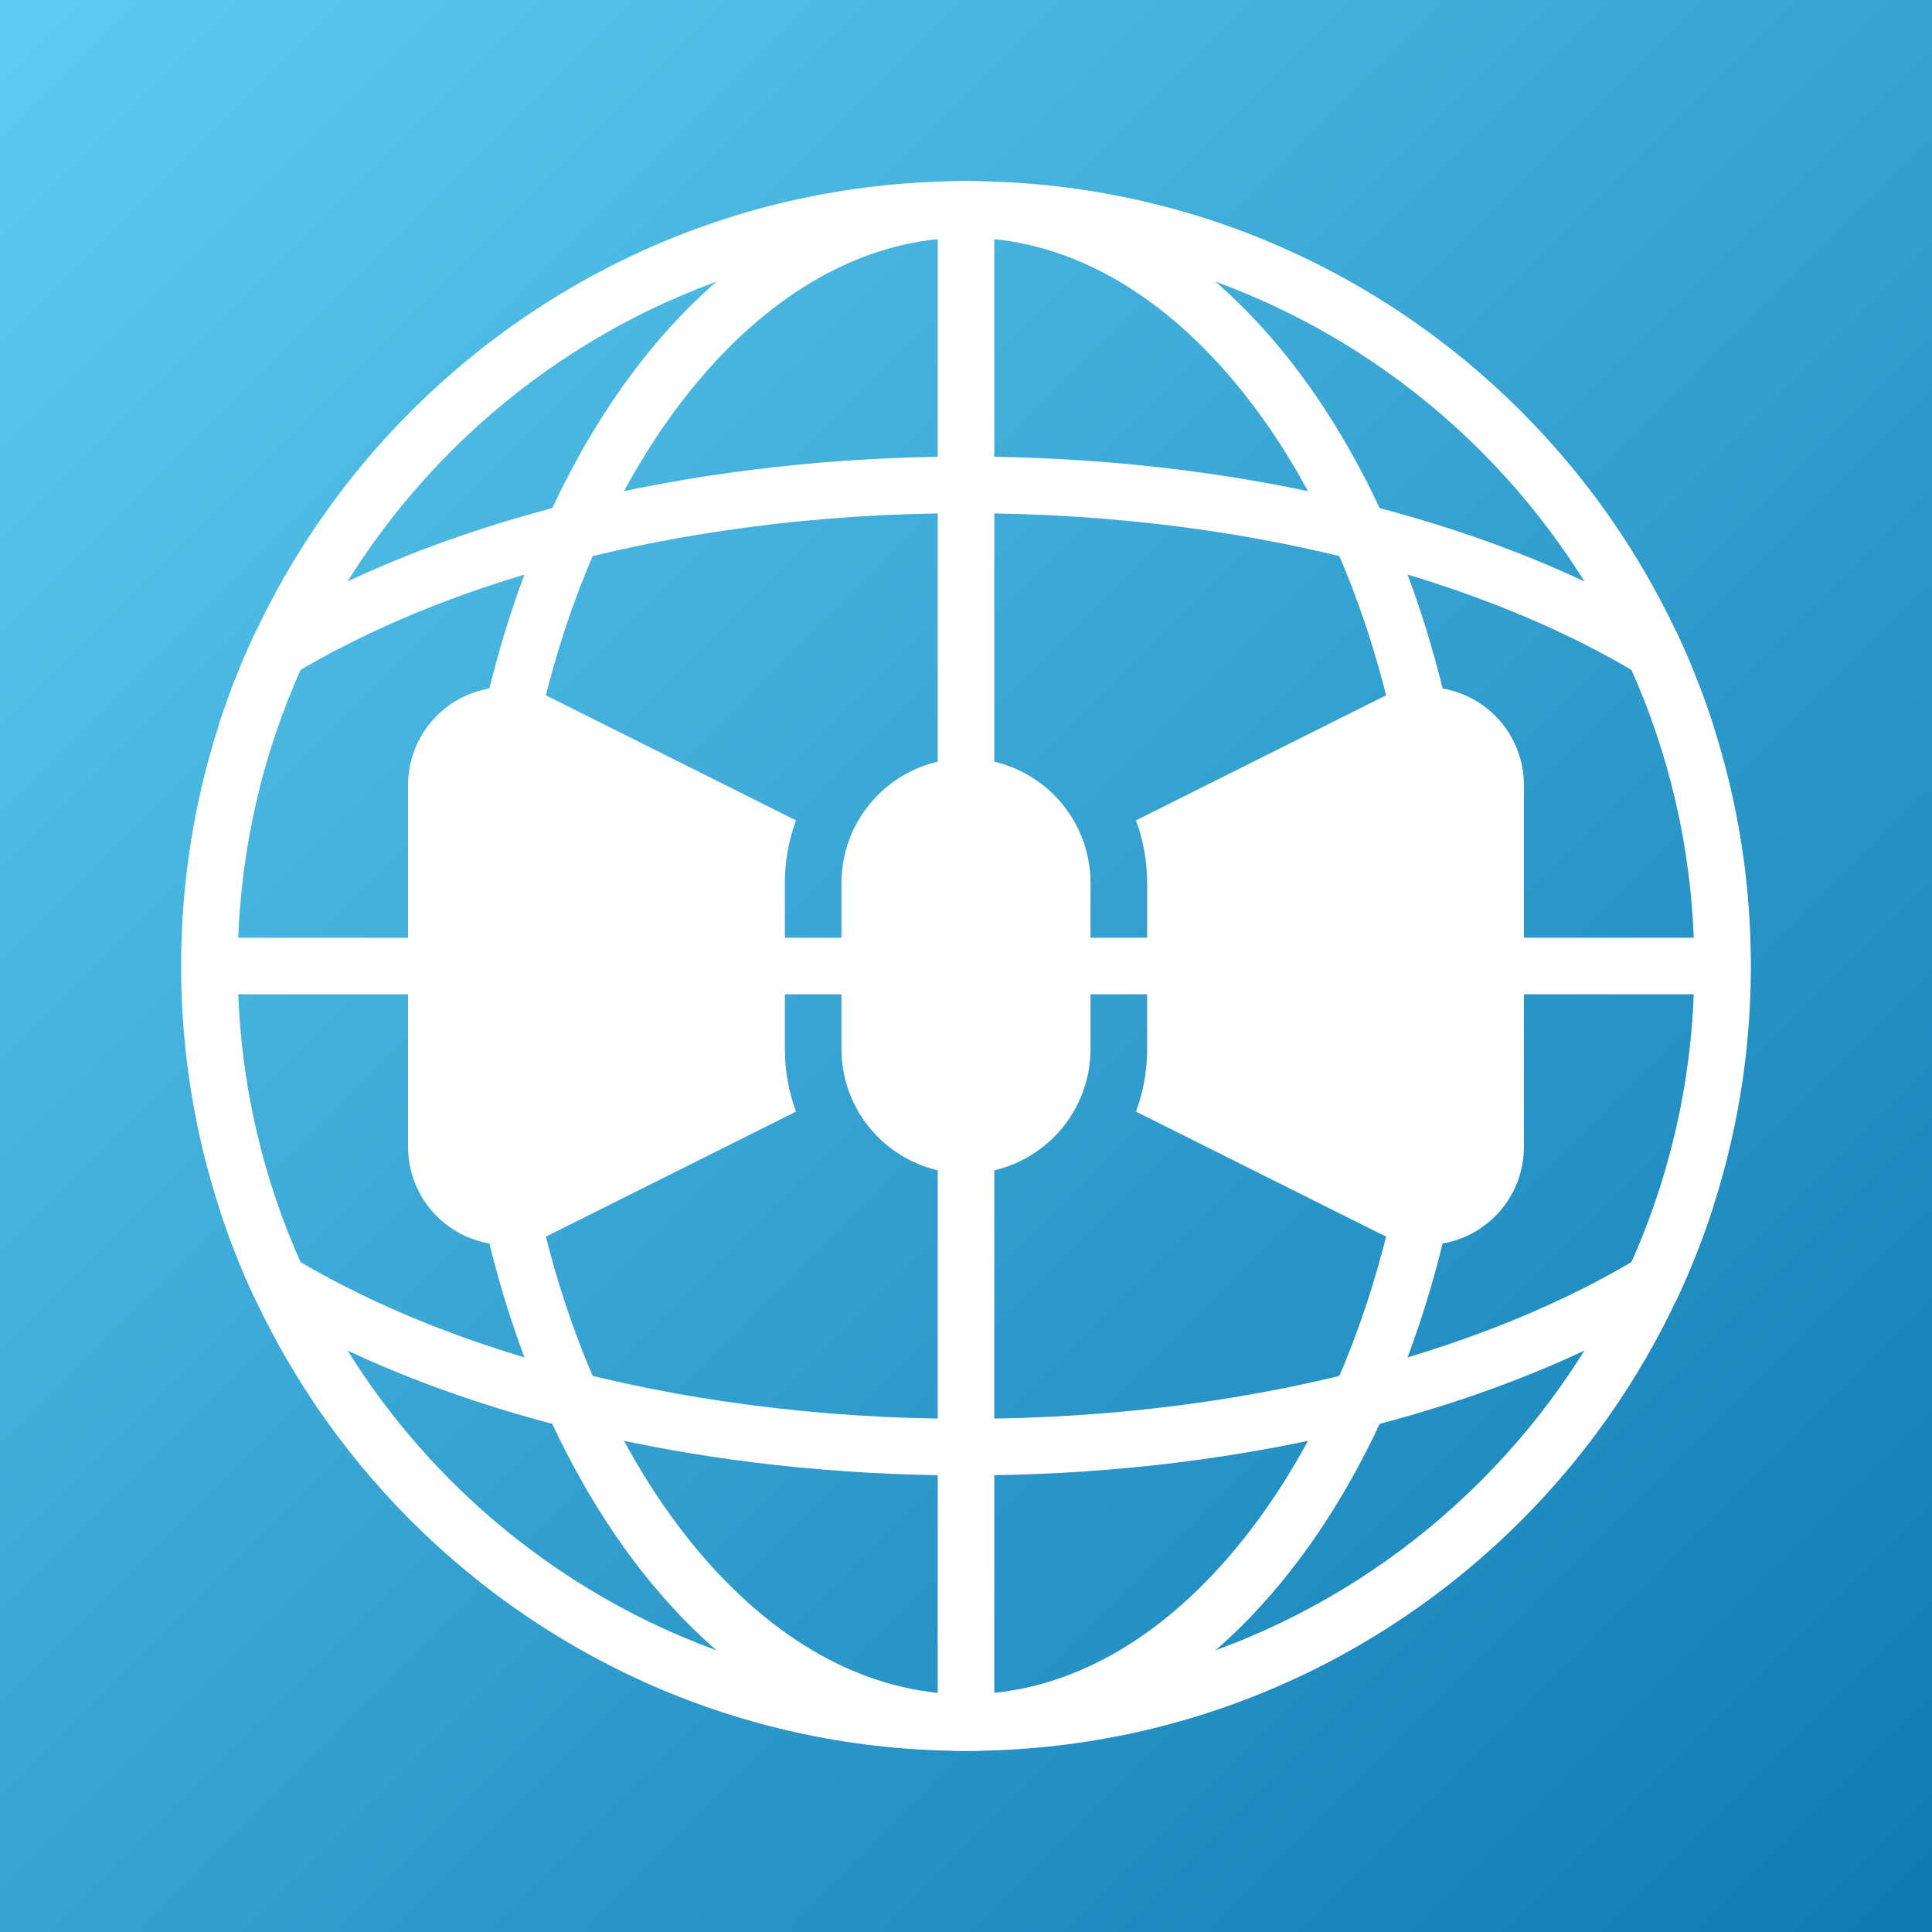
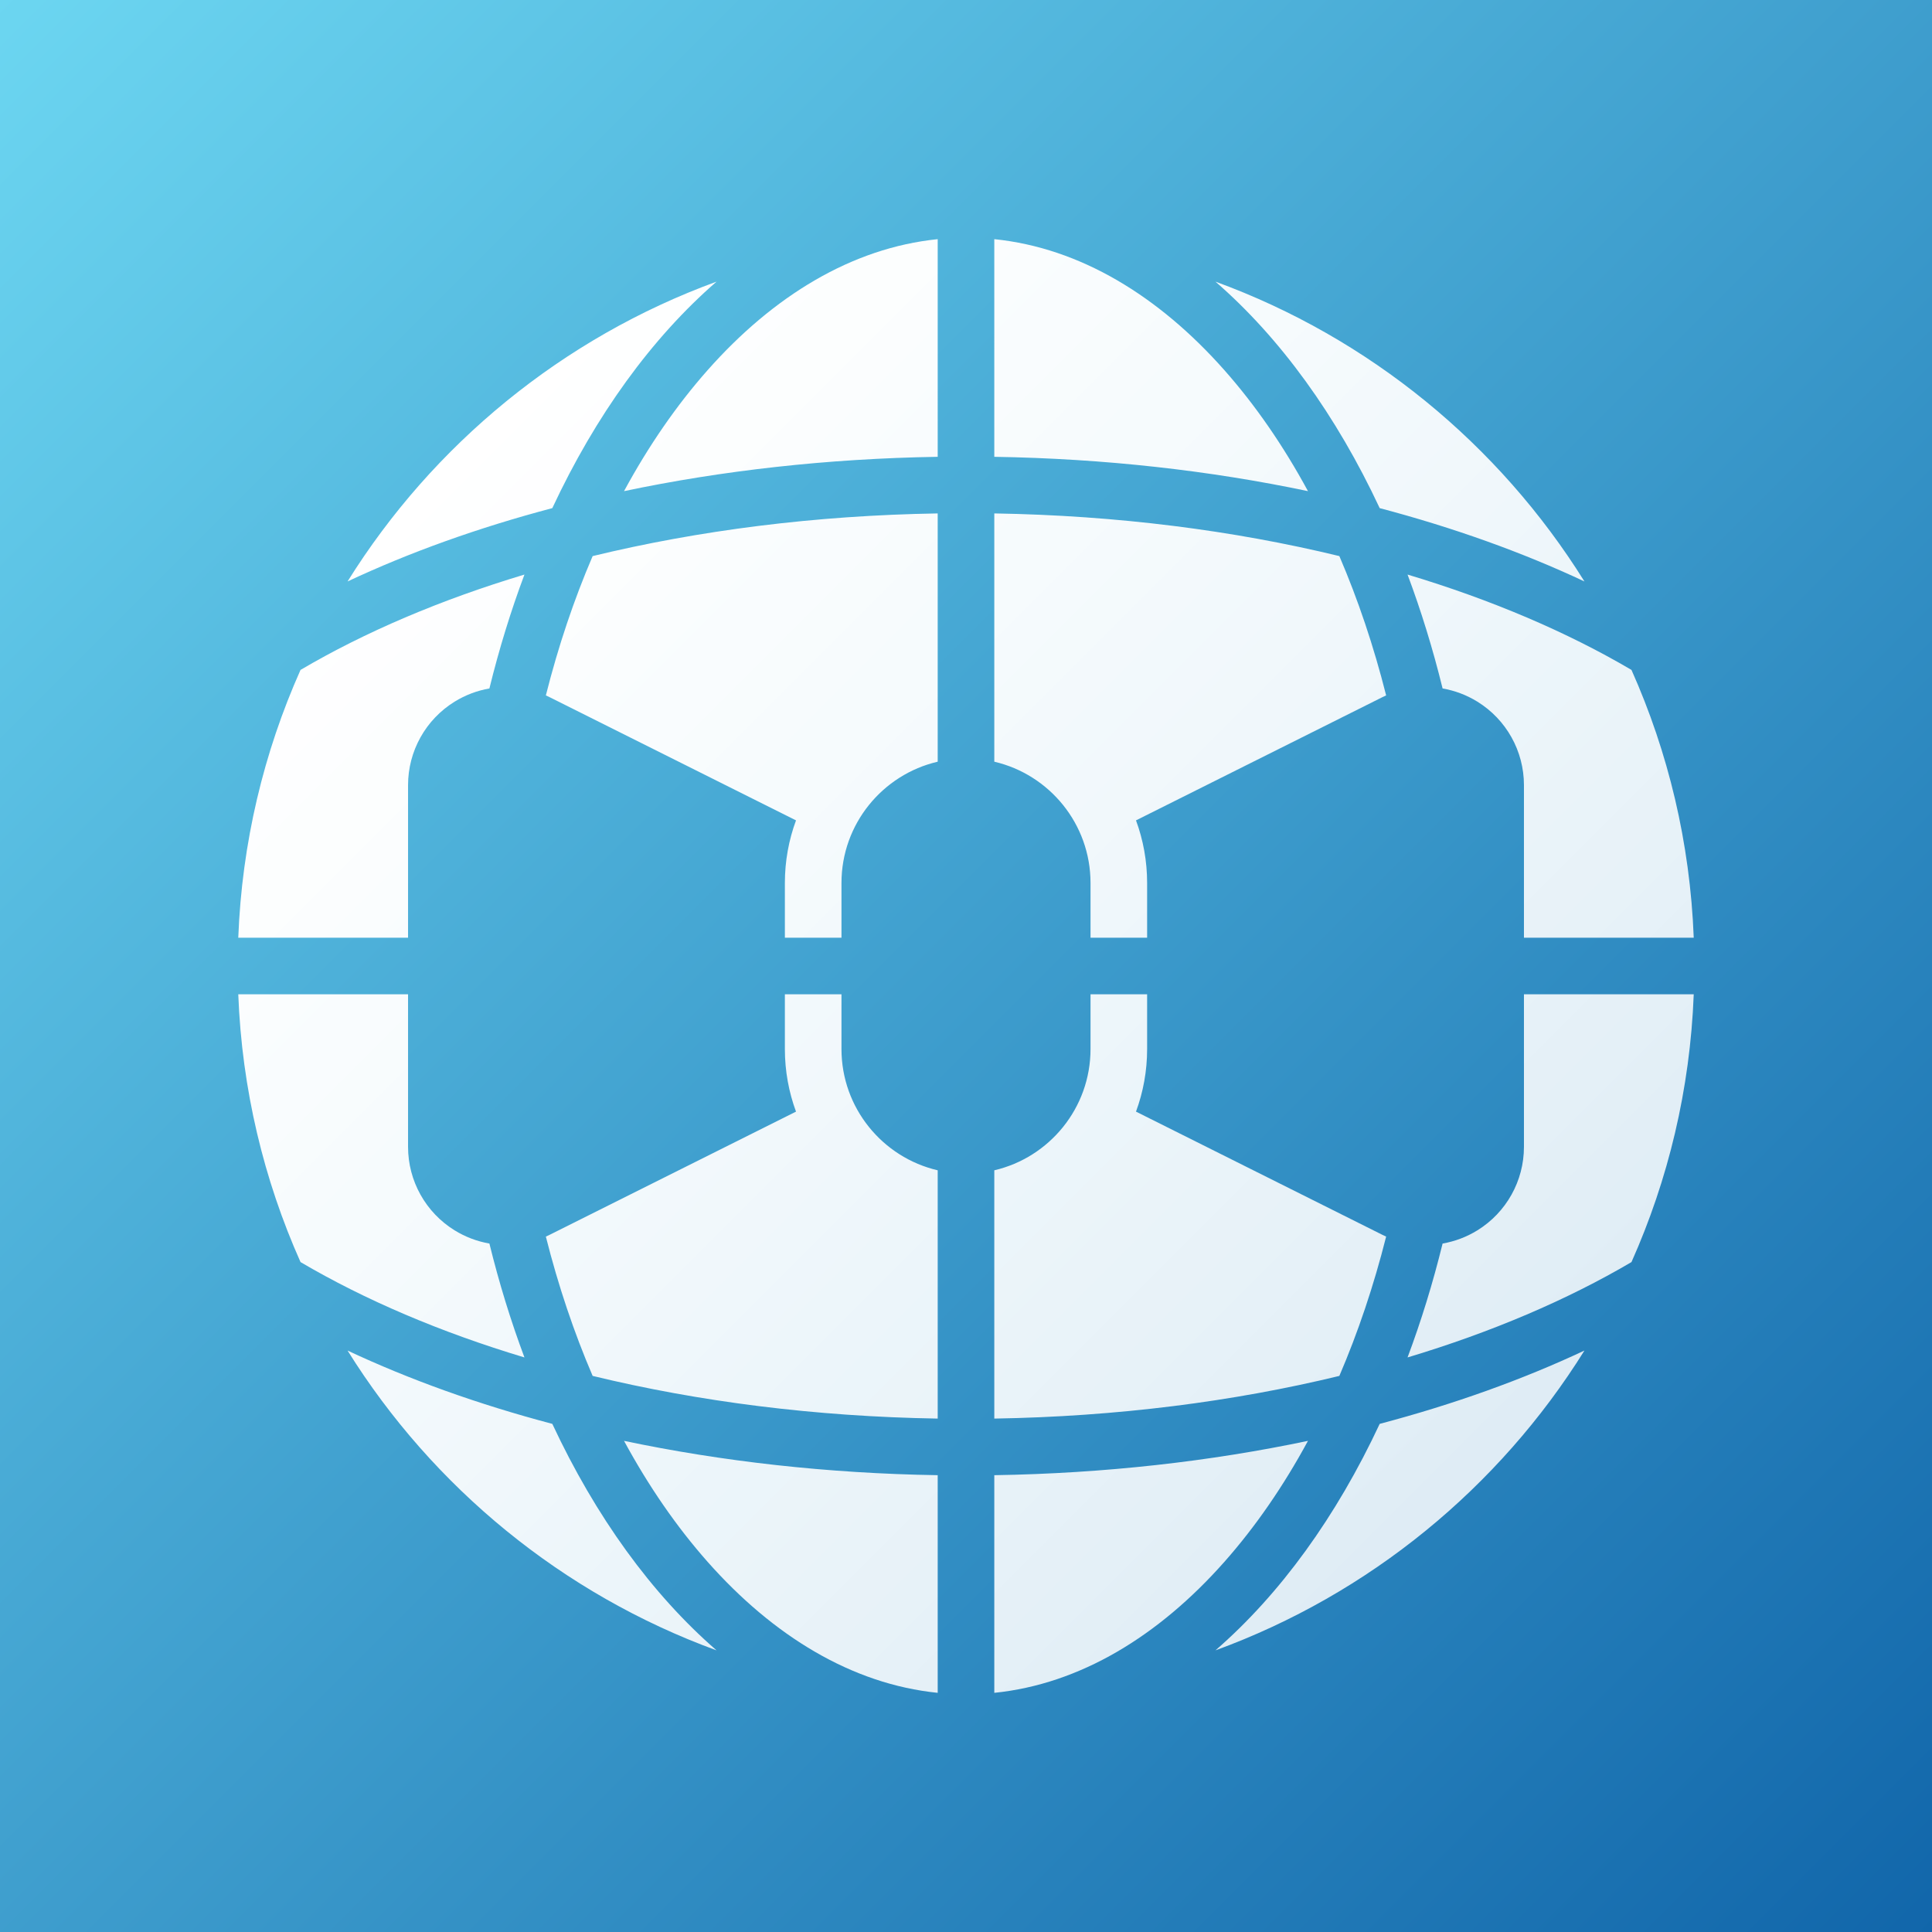
<svg xmlns="http://www.w3.org/2000/svg" width="100%" height="100%" viewBox="0 0 512 512" version="1.1" xml:space="preserve" style="fill-rule:evenodd;clip-rule:evenodd;stroke-linejoin:round;stroke-miterlimit:2;">
  <g transform="matrix(0.374131,0.374131,-0.374131,0.374131,256,64.44515)">
    <g id="背景">
      <rect x="-500" y="-500" width="1512" height="1512" style="fill:url(#_Linear1);" />
    </g>
  </g>
-   <g id="前景">
-     <g id="网络线条">
-       <clipPath id="_clip2">
-         <circle cx="256" cy="256" r="208" />
-       </clipPath>
-       <g clip-path="url(#_clip2)">
-         <g>
-           <g transform="matrix(0.865385,0,0,1.333333,4.173077,-66.66667)">
-             <path d="M291,86C377.099,86 447,155.901 447,242C447,328.099 377.099,398 291,398C204.901,398 135,328.099 135,242C135,155.901 204.901,86 291,86ZM291,97.25C261.309,97.25 234.132,107.251 211.872,123.572C175.471,150.262 152.333,193.446 152.333,242C152.333,290.554 175.471,333.738 211.872,360.428C234.132,376.749 261.309,386.75 291,386.75C320.691,386.75 347.868,376.749 370.128,360.428C406.529,333.738 429.667,290.554 429.667,242C429.667,193.446 406.529,150.262 370.128,123.572C347.868,107.251 320.691,97.25 291,97.25Z" style="fill:white;" />
-           </g>
-           <g transform="matrix(0,0.865385,-1.602564,0,643.8205,4.173077)">
-             <path d="M291,86C377.099,86 447,155.901 447,242C447,328.099 377.099,398 291,398C204.901,398 135,328.099 135,242C135,155.901 204.901,86 291,86ZM291,95.36C261.545,95.36 234.932,105.475 212.85,121.666C175.852,148.794 152.333,192.65 152.333,242C152.333,291.35 175.852,335.206 212.85,362.334C234.932,378.525 261.545,388.64 291,388.64C320.455,388.64 347.068,378.525 369.15,362.334C406.148,335.206 429.667,291.35 429.667,242C429.667,192.65 406.148,148.794 369.15,121.666C347.068,105.475 320.455,95.36 291,95.36Z" style="fill:white;" />
-           </g>
-           <g transform="matrix(1,0,0,1,-4.5,7.5)">
-             <rect x="57" y="241" width="407" height="15" style="fill:white;" />
-           </g>
-           <g transform="matrix(0,1,-1,0,271,45)">
-             <rect x="7.5" y="7.5" width="407" height="15" style="fill:white;" />
-           </g>
-         </g>
-       </g>
-     </g>
-     <g transform="matrix(1.333333,0,0,1.333333,-132,-66.66667)">
-       <path d="M291,86C377.099,86 447,155.901 447,242C447,328.099 377.099,398 291,398C204.901,398 135,328.099 135,242C135,155.901 204.901,86 291,86ZM291,97.25C211.11,97.25 146.25,162.11 146.25,242C146.25,321.89 211.11,386.75 291,386.75C370.89,386.75 435.75,321.89 435.75,242C435.75,162.11 370.89,97.25 291,97.25Z" style="fill:white;" />
-     </g>
-     <g id="蝴蝶结图标" transform="matrix(3.833985,0,0,3.833985,-725.5001,-188.3965)">
-       <g transform="matrix(0.260825,0,0,0.260825,189.2287,49.13857)">
-         <path d="M256,201C274.213,201 289,215.787 289,234L289,278C289,296.213 274.213,311 256,311C237.787,311 223,296.213 223,278L223,234C223,215.787 237.787,201 256,201Z" style="fill:white;" />
-       </g>
-       <g transform="matrix(0.260825,0,0,0.260825,189.2287,49.13857)">
-         <path d="M210.95,294.594C188.373,305.882 164.698,317.72 145.765,327.186C137.706,331.216 128.134,330.785 120.469,326.048C112.804,321.311 108.138,312.942 108.138,303.931L108.138,208.069C108.138,199.058 112.804,190.689 120.469,185.952C128.134,181.215 137.706,180.784 145.765,184.814C164.698,194.28 188.373,206.118 210.95,217.406C209.042,222.579 208,228.169 208,234L208,278C208,283.831 209.042,289.421 210.95,294.594ZM301.05,294.594C302.958,289.421 304,283.831 304,278L304,234C304,228.169 302.958,222.579 301.05,217.406C323.627,206.118 347.302,194.28 366.235,184.814C374.294,180.784 383.866,181.215 391.531,185.952C399.196,190.689 403.862,199.058 403.862,208.069L403.862,303.931C403.862,312.942 399.196,321.311 391.531,326.048C383.866,330.785 374.294,331.216 366.235,327.186C347.302,317.72 323.627,305.882 301.05,294.594Z" style="fill:white;" />
-       </g>
+   <g transform="matrix(0.707107,0.707107,-0.707107,0.707107,256,-106.0387)">
+     <g id="前景">
+       <path d="M247.719,92.678C222.243,83.429 197.204,79.406 174.501,81.013C213.862,62.703 258.145,58.381 299.829,68.048C282.827,74.186 265.306,82.442 247.719,92.678ZM114.683,293.303C112.798,295.977 111.408,299.022 110.634,302.304C108.563,311.074 111.181,320.29 117.553,326.662L146.142,355.251L114.326,387.067C97.199,368.575 84.361,347.534 75.813,325.221C80.79,306.028 88.912,285.827 99.906,265.391C104.154,274.726 109.086,284.061 114.683,293.303ZM156.749,365.858L185.338,394.447C191.71,400.819 200.926,403.437 209.696,401.366C212.978,400.592 216.023,399.202 218.697,397.317C227.939,402.914 237.274,407.846 246.609,412.094C226.173,423.088 205.972,431.21 186.779,436.187C164.466,427.639 143.425,414.801 124.933,397.674L156.749,365.858ZM227.974,385.436C228.121,385.057 228.259,384.672 228.389,384.284L251.435,315.145C246.428,312.837 241.739,309.621 237.615,305.497L227.362,295.244L237.969,284.638L248.222,294.891C259.277,305.946 276.25,307.511 288.981,299.588L335.506,346.113C312.139,368.729 287.474,387.773 262.851,402.776C251.22,398.135 239.528,392.337 227.974,385.436ZM299.588,288.981C307.511,276.25 305.946,259.277 294.891,248.222L284.638,237.969L295.244,227.362L305.497,237.615C309.621,241.739 312.837,246.428 315.145,251.435L384.284,228.389C384.672,228.259 385.057,228.121 385.436,227.974C392.337,239.528 398.135,251.22 402.776,262.851C387.773,287.474 368.729,312.139 346.113,335.506L299.588,288.981ZM397.317,218.697C399.202,216.023 400.592,212.978 401.366,209.696C403.437,200.926 400.819,191.71 394.447,185.338L365.858,156.749L397.674,124.933C414.801,143.425 427.639,164.466 436.187,186.779C431.21,205.972 423.088,226.173 412.094,246.609C407.846,237.274 402.914,227.939 397.317,218.697ZM355.251,146.142L326.662,117.553C320.29,111.181 311.074,108.563 302.304,110.634C299.022,111.408 295.977,112.798 293.303,114.683C284.061,109.086 274.726,104.154 265.391,99.906C285.827,88.912 306.028,80.79 325.221,75.813C347.534,84.361 368.575,97.199 387.067,114.326L355.251,146.142ZM284.026,126.564C283.879,126.943 283.741,127.328 283.611,127.716L260.565,196.855C265.572,199.163 270.261,202.379 274.385,206.503L284.638,216.756L274.031,227.362L263.778,217.109C252.723,206.054 235.75,204.489 223.019,212.412L176.494,165.887C199.861,143.271 224.526,124.227 249.149,109.224C260.78,113.865 272.472,119.663 284.026,126.564ZM212.412,223.019C204.489,235.75 206.054,252.723 217.109,263.778L227.362,274.031L216.756,284.638L206.503,274.385C202.379,270.261 199.163,265.572 196.855,260.565L127.716,283.611C127.328,283.741 126.943,283.879 126.564,284.026C119.663,272.472 113.865,260.78 109.224,249.149C124.227,224.526 143.271,199.861 165.887,176.494L212.412,223.019ZM356.72,346.114C377.067,325.108 394.607,303.067 409.066,280.902C412.959,293.99 415.321,306.865 416.075,319.235C417.668,345.397 411.967,369.16 397.506,386.899L356.72,346.114ZM155.28,165.886C134.933,186.892 117.393,208.933 102.934,231.098C99.041,218.01 96.679,205.135 95.925,192.765C94.332,166.603 100.033,142.84 114.494,125.101L155.28,165.886ZM231.098,102.934C208.933,117.393 186.892,134.933 165.886,155.28L125.101,114.494C142.84,100.033 166.603,94.332 192.765,95.925C205.135,96.679 218.01,99.041 231.098,102.934ZM346.114,356.72L386.899,397.506C369.16,411.967 345.397,417.668 319.235,416.075C306.865,415.321 293.99,412.959 280.902,409.066C303.067,394.607 325.108,377.067 346.114,356.72ZM81.013,174.501C79.406,197.204 83.429,222.243 92.678,247.719C82.442,265.306 74.186,282.827 68.048,299.829C58.381,258.145 62.703,213.862 81.013,174.501ZM264.281,419.322C289.757,428.571 314.796,432.594 337.499,430.987C298.138,449.297 253.855,453.619 212.171,443.952C229.173,437.814 246.694,429.558 264.281,419.322ZM430.987,337.499C432.594,314.796 428.571,289.757 419.322,264.281C429.558,246.694 437.814,229.173 443.952,212.171C453.619,253.855 449.297,298.138 430.987,337.499Z" style="fill:url(#_Linear2);" />
    </g>
  </g>
  <defs>
    <linearGradient id="_Linear1" x1="0" y1="0" x2="1" y2="0" gradientUnits="userSpaceOnUse" gradientTransform="matrix(1512,0,0,1512,-500,256)">
-       <stop offset="0" style="stop-color:rgb(98,208,244);stop-opacity:1" />
-       <stop offset="1" style="stop-color:rgb(11,117,175);stop-opacity:1" />
+       <stop offset="0" style="stop-color:rgb(112,219,244);stop-opacity:1" />
+       <stop offset="1" style="stop-color:rgb(13,97,167);stop-opacity:1" />
+     </linearGradient>
+     <linearGradient id="_Linear2" x1="0" y1="0" x2="1" y2="0" gradientUnits="userSpaceOnUse" gradientTransform="matrix(385.9243,0,0,385.9243,63.03784,256)">
+       <stop offset="0" style="stop-color:white;stop-opacity:1" />
+       <stop offset="1" style="stop-color:white;stop-opacity:0.85" />
    </linearGradient>
  </defs>
</svg>
